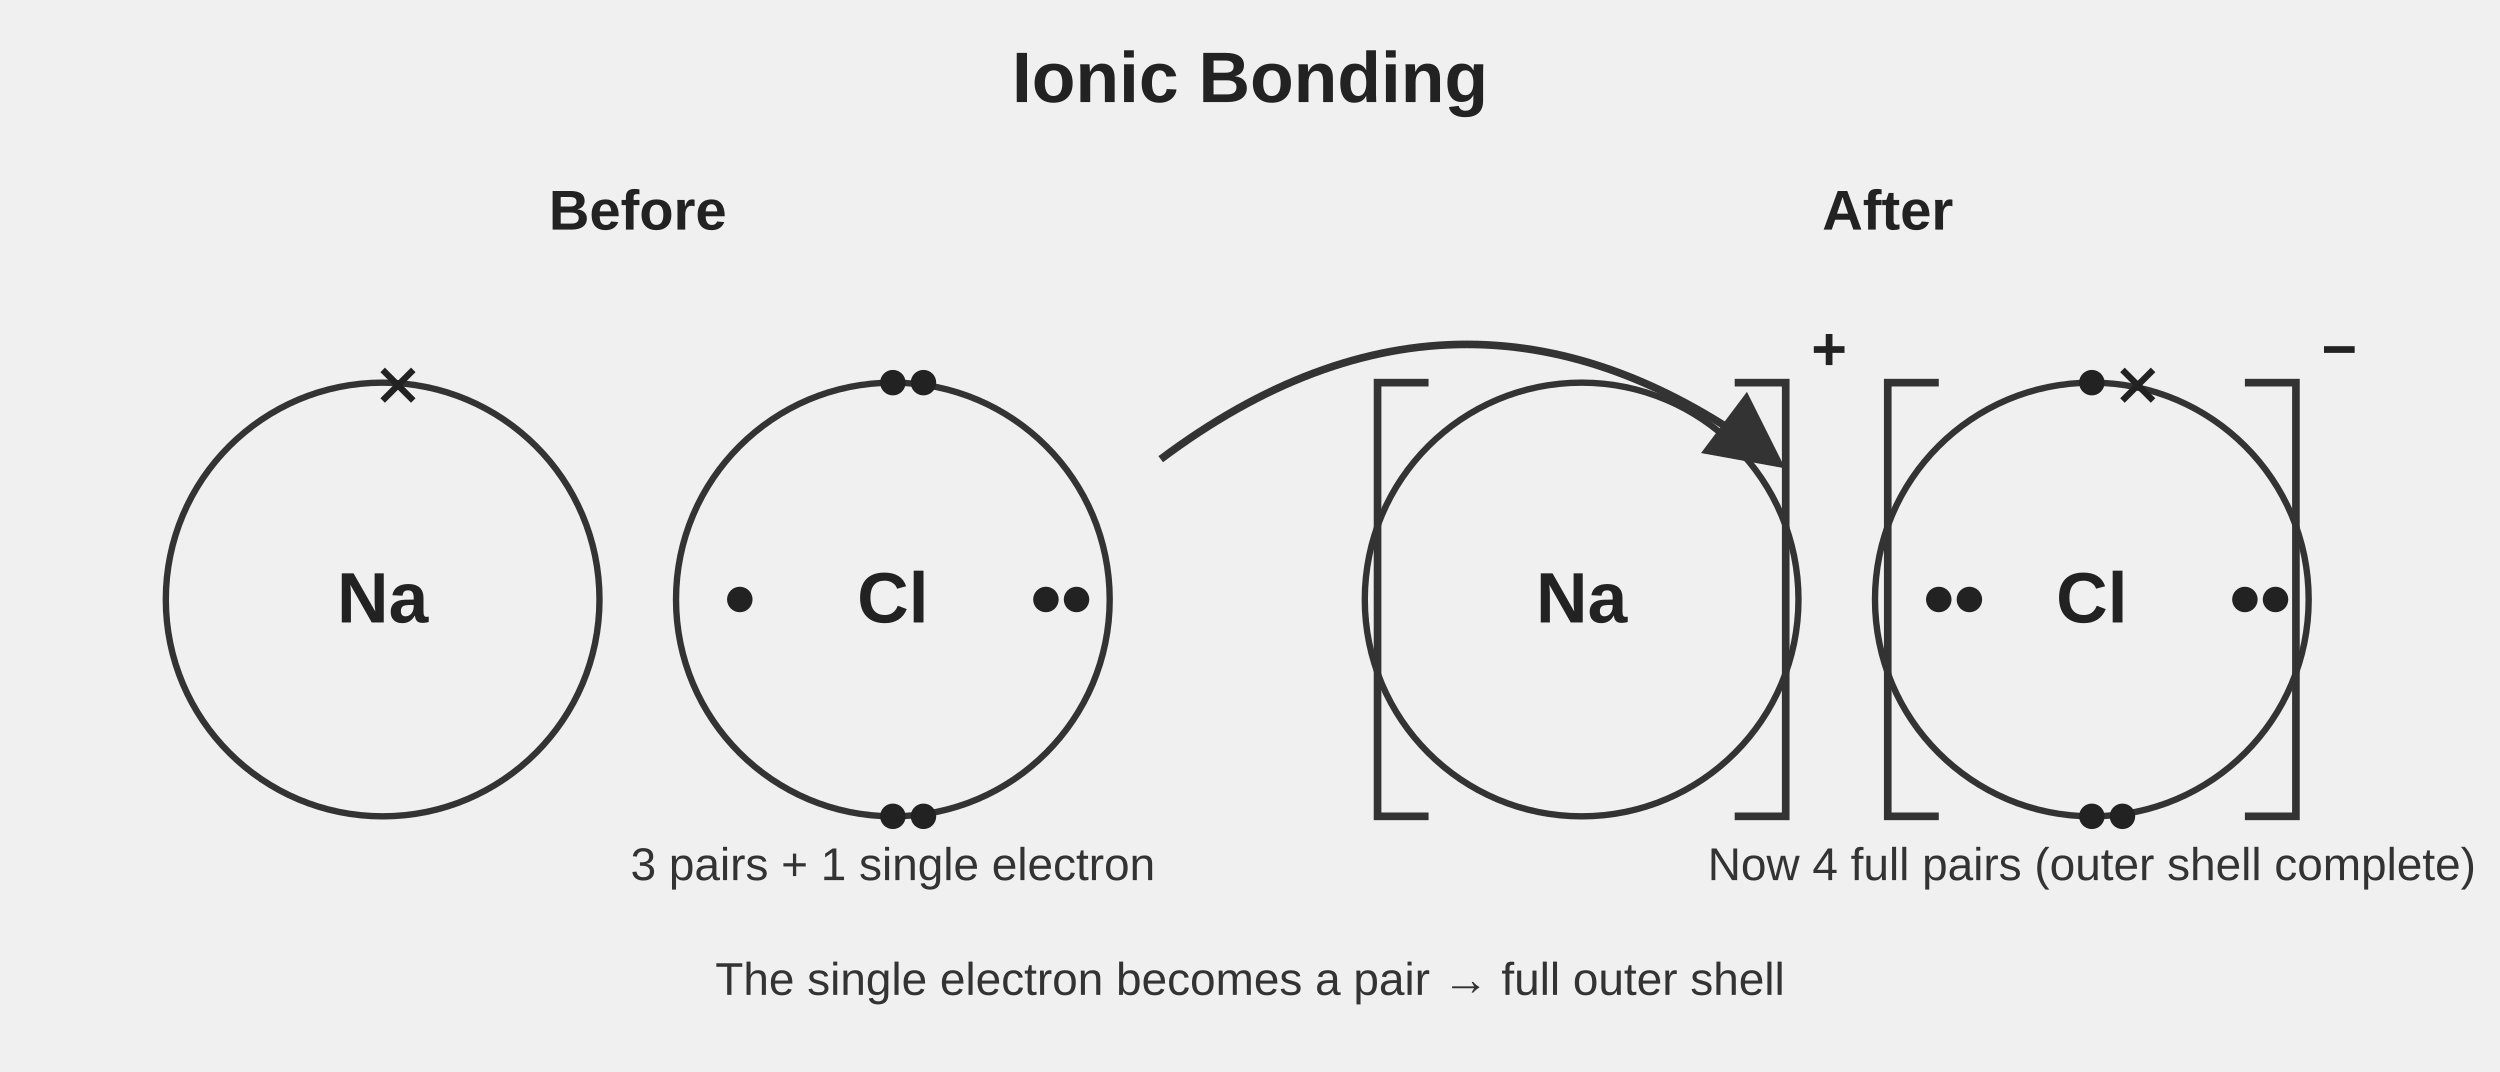
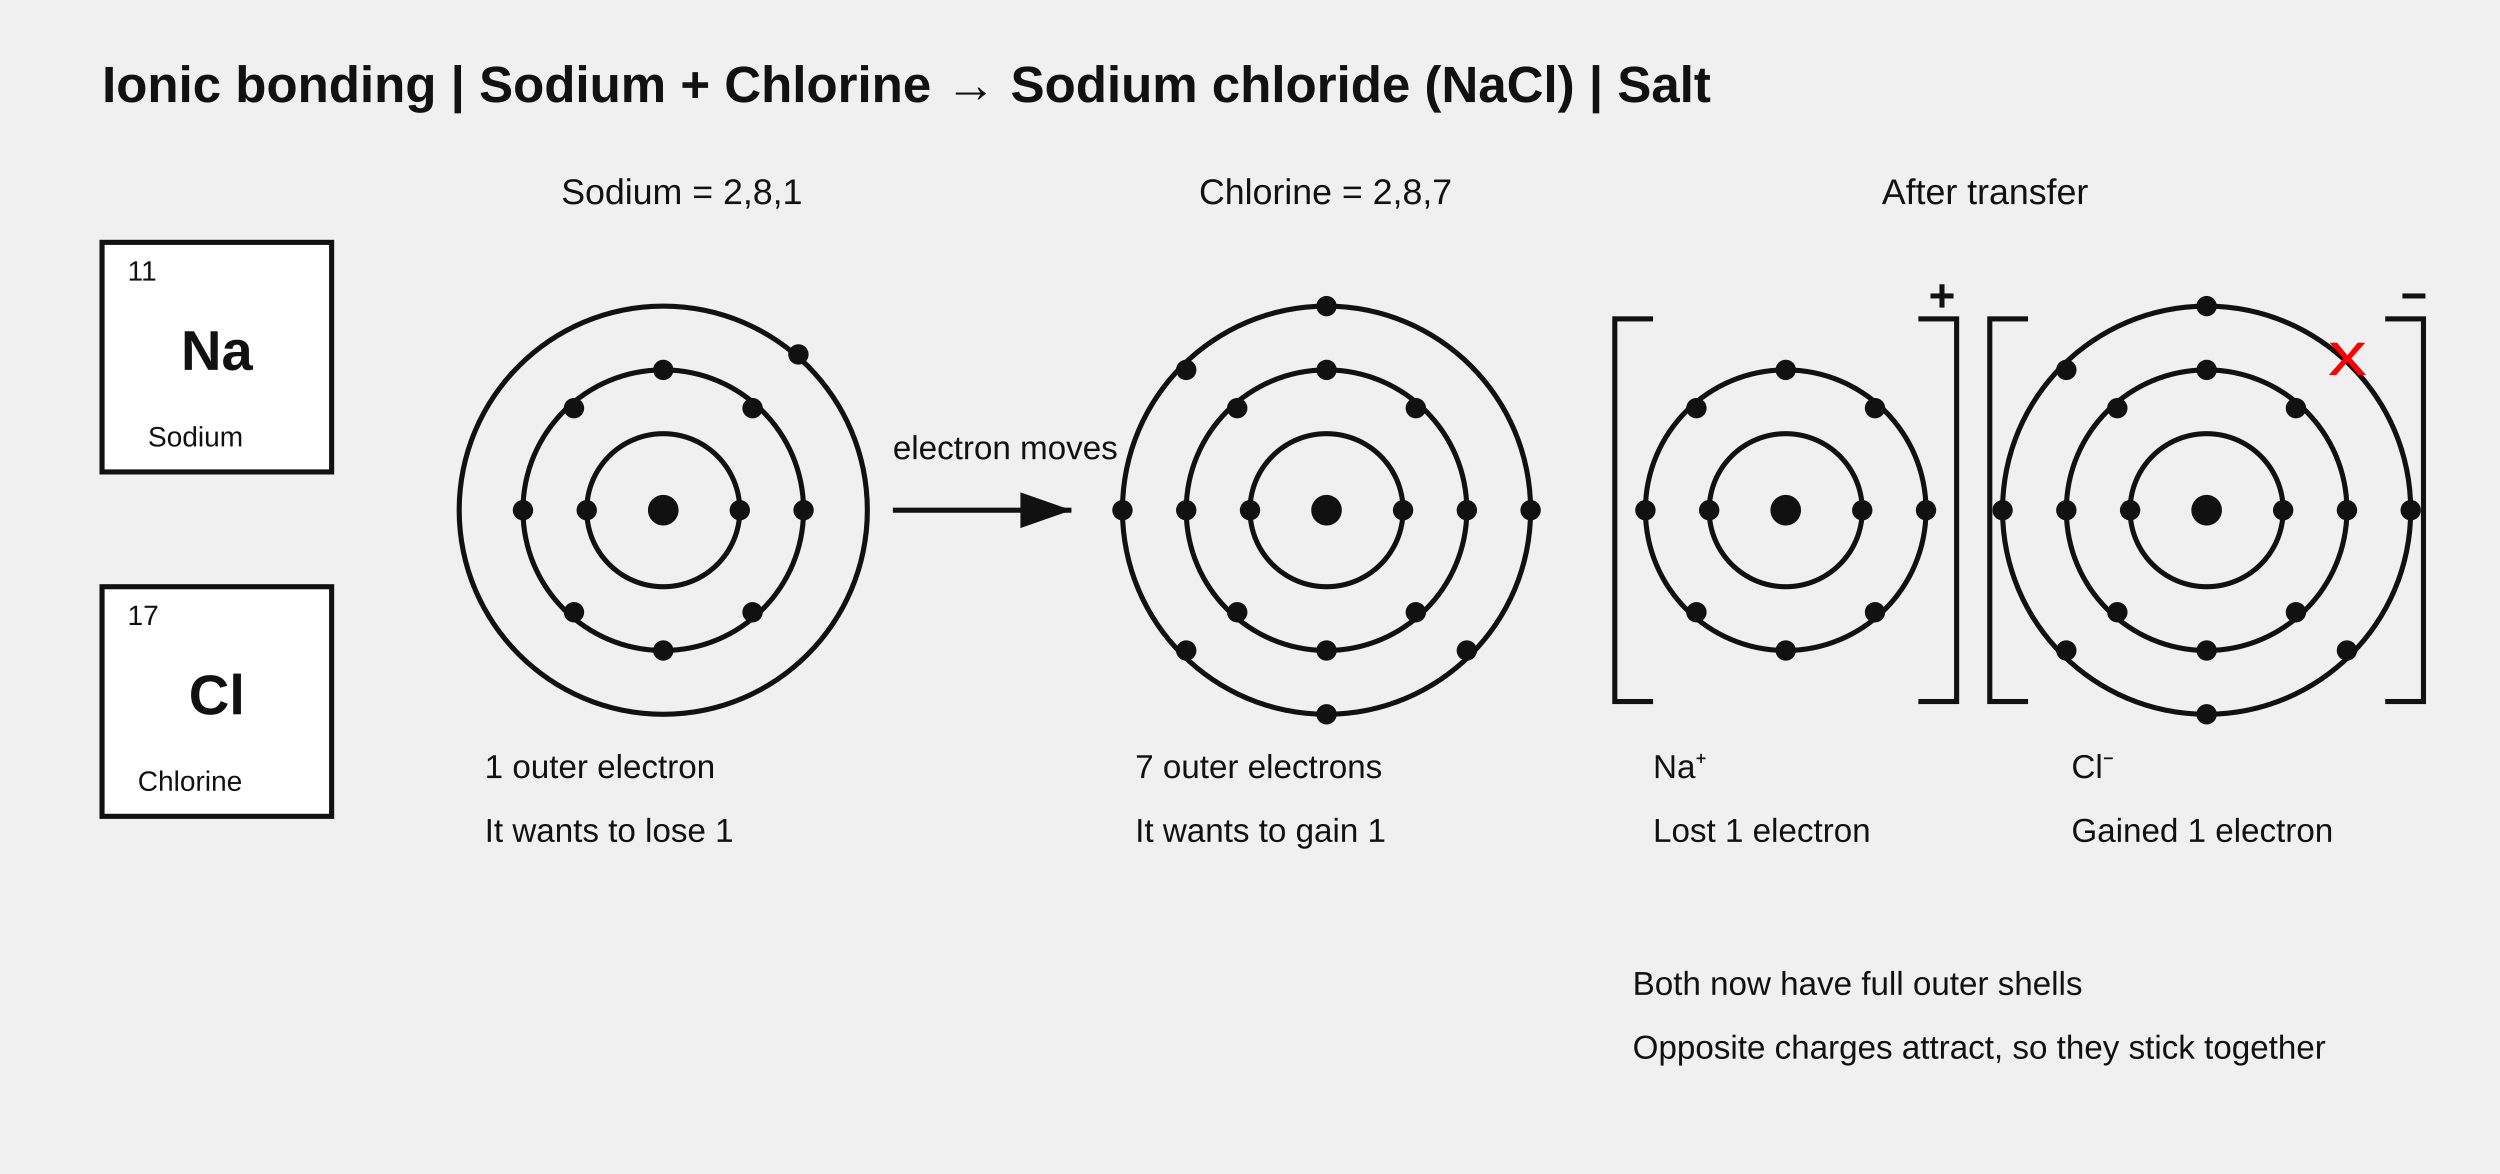
- <svg xmlns="http://www.w3.org/2000/svg" width="980" height="420" viewBox="0 0 980 420">
-   <style>
-     .title { font: bold 28px Arial, sans-serif; fill: #222; }
-     .heading { font: bold 22px Arial, sans-serif; fill: #222; }
-     .label { font: 20px Arial, sans-serif; fill: #222; }
-     .small { font: 18px Arial, sans-serif; fill: #333; }
-     .atom { fill: none; stroke: #333; stroke-width: 2.5; }
-     .bracket { fill: none; stroke: #333; stroke-width: 3; }
-     .arrow { stroke: #333; stroke-width: 3; fill: none; marker-end: url(#arrowhead); }
-     .dot { fill: #222; }
-     .cross { stroke: #222; stroke-width: 2.5; }
-     .symbol { font: bold 28px Arial, sans-serif; fill: #222; }
-     .charge { font: bold 24px Arial, sans-serif; fill: #222; }
+ <svg xmlns="http://www.w3.org/2000/svg" width="980" height="460" viewBox="0 0 980 460" version="1.1" id="svg1238">
+   <style id="style1023">
+     text { font-family: Arial, Helvetica, sans-serif; fill: #111; }
+     .title { font-size: 20px; font-weight: 700; }
+     .label { font-size: 14px; }
+     .small { font-size: 13px; }
+     .symbol { font-size: 22px; font-weight: 700; text-anchor: middle; }
+     .num { font-size: 11px; }
+     .name { font-size: 11px; }
+     .atom { stroke: #111; stroke-width: 2; fill: none; }
+     .nucleus { fill: #111; }
+     .electron { fill: #111; }
+     .cross { stroke: #c00; stroke-width: 2; }
+     .arrow { stroke: #111; stroke-width: 2; marker-end: url(#arrowhead); }
+     .bracket { fill: none; stroke: #111; stroke-width: 2; }
+     .charge { font-size: 18px; font-weight: 700; }
  </style>
-   <defs>
-     <marker id="arrowhead" markerWidth="10" markerHeight="10" refX="8" refY="5" orient="auto">
-       <polygon points="0,0 10,5 0,10" fill="#333" />
+   <defs id="defs1028">
+     <marker id="arrowhead" markerWidth="10" markerHeight="7" refX="10" refY="3.5" orient="auto">
+       <polygon points="0 0, 10 3.5, 0 7" fill="#111" id="polygon1025" />
    </marker>
  </defs>
-   <text x="490" y="40" text-anchor="middle" class="title">Ionic Bonding</text>
-   <text x="250" y="90" text-anchor="middle" class="heading">Before</text>
-   <circle cx="150" cy="235" r="85" class="atom" />
-   <text x="150" y="244" text-anchor="middle" class="symbol">Na</text>
-   <line x1="150" y1="145" x2="162" y2="157" class="cross" />
-   <line x1="162" y1="145" x2="150" y2="157" class="cross" />
-   <circle cx="350" cy="235" r="85" class="atom" />
-   <text x="350" y="244" text-anchor="middle" class="symbol">Cl</text>
-   <circle cx="350" cy="150" r="5" class="dot" />
-   <circle cx="362" cy="150" r="5" class="dot" />
-   <circle cx="410" cy="235" r="5" class="dot" />
-   <circle cx="422" cy="235" r="5" class="dot" />
-   <circle cx="350" cy="320" r="5" class="dot" />
-   <circle cx="362" cy="320" r="5" class="dot" />
-   <circle cx="290" cy="235" r="5" class="dot" />
-   <text x="350" y="345" text-anchor="middle" class="small">
-     3 pairs + 1 single electron
+   <text x="40" y="40" class="title" id="text1032">Ionic bonding | Sodium + Chlorine → Sodium chloride (NaCl) | Salt</text>
+   <rect x="40" y="95" width="90" height="90" stroke="#111" stroke-width="2" fill="white" id="rect1034" />
+   <text x="50" y="110" class="num" id="text1036">11</text>
+   <text x="85" y="145" class="symbol" id="text1038">Na</text>
+   <text x="58" y="175" class="name" id="text1040">Sodium</text>
+   <rect x="40" y="230" width="90" height="90" stroke="#111" stroke-width="2" fill="white" id="rect1042" />
+   <text x="50" y="245" class="num" id="text1044">17</text>
+   <text x="85" y="280" class="symbol" id="text1046">Cl</text>
+   <text x="54" y="310" class="name" id="text1048">Chlorine</text>
+   <text x="220" y="80" class="label" id="text1050">Sodium = 2,8,1</text>
+   <circle cx="260" cy="200" r="6" class="nucleus" id="circle1052" />
+   <circle cx="260" cy="200" r="30" class="atom" id="circle1054" />
+   <circle cx="260" cy="200" r="55" class="atom" id="circle1056" />
+   <circle cx="260" cy="200" r="80" class="atom" id="circle1058" />
+   <circle cx="290" cy="200" r="4" class="electron" id="circle1060" />
+   <circle cx="230" cy="200" r="4" class="electron" id="circle1062" />
+   <circle cx="315" cy="200" r="4" class="electron" id="circle1064" />
+   <circle cx="295" cy="240" r="4" class="electron" id="circle1066" />
+   <circle cx="260" cy="255" r="4" class="electron" id="circle1068" />
+   <circle cx="225" cy="240" r="4" class="electron" id="circle1070" />
+   <circle cx="205" cy="200" r="4" class="electron" id="circle1072" />
+   <circle cx="225" cy="160" r="4" class="electron" id="circle1074" />
+   <circle cx="260" cy="145" r="4" class="electron" id="circle1076" />
+   <circle cx="295" cy="160" r="4" class="electron" id="circle1078" />
+   <circle cx="312.979" cy="138.943" r="4" class="electron" id="circle1080" />
+   <text x="190" y="305" class="small" id="text1082">1 outer electron</text>
+   <text x="190" y="330" class="small" id="text1084">It wants to lose 1</text>
+   <text x="470" y="80" class="label" id="text1086">Chlorine = 2,8,7</text>
+   <circle cx="520" cy="200" r="6" class="nucleus" id="circle1088" />
+   <circle cx="520" cy="200" r="30" class="atom" id="circle1090" />
+   <circle cx="520" cy="200" r="55" class="atom" id="circle1092" />
+   <circle cx="520" cy="200" r="80" class="atom" id="circle1094" />
+   <circle cx="550" cy="200" r="4" class="electron" id="circle1096" />
+   <circle cx="490" cy="200" r="4" class="electron" id="circle1098" />
+   <circle cx="575" cy="200" r="4" class="electron" id="circle1100" />
+   <circle cx="555" cy="240" r="4" class="electron" id="circle1102" />
+   <circle cx="520" cy="255" r="4" class="electron" id="circle1104" />
+   <circle cx="485" cy="240" r="4" class="electron" id="circle1106" />
+   <circle cx="465" cy="200" r="4" class="electron" id="circle1108" />
+   <circle cx="485" cy="160" r="4" class="electron" id="circle1110" />
+   <circle cx="520" cy="145" r="4" class="electron" id="circle1112" />
+   <circle cx="555" cy="160" r="4" class="electron" id="circle1114" />
+   <circle cx="600" cy="200" r="4" class="electron" id="circle1116" />
+   <circle cx="575" cy="255" r="4" class="electron" id="circle1118" />
+   <circle cx="520" cy="280" r="4" class="electron" id="circle1120" />
+   <circle cx="465" cy="255" r="4" class="electron" id="circle1122" />
+   <circle cx="440" cy="200" r="4" class="electron" id="circle1124" />
+   <circle cx="465" cy="145" r="4" class="electron" id="circle1126" />
+   <circle cx="520" cy="120" r="4" class="electron" id="circle1128" />
+   <text x="445" y="305" class="small" id="text1134">7 outer electrons</text>
+   <text x="445" y="330" class="small" id="text1136">It wants to gain 1</text>
+   <line x1="350" y1="200" x2="420" y2="200" class="arrow" id="line1138" />
+   <text x="350" y="180" class="small" id="text1140">electron moves</text>
+   <text x="737.688" y="80" class="label" id="text1142">After transfer</text>
+   <path d="m 648,125 h -15 v 150 h 15" class="bracket" id="path1144" />
+   <path d="m 752,125 h 15 v 150 h -15" class="bracket" id="path1146" />
+   <circle cx="700" cy="200" r="6" class="nucleus" id="circle1148" />
+   <circle cx="700" cy="200" r="30" class="atom" id="circle1150" />
+   <circle cx="700" cy="200" r="55" class="atom" id="circle1152" />
+   <circle cx="730" cy="200" r="4" class="electron" id="circle1154" />
+   <circle cx="670" cy="200" r="4" class="electron" id="circle1156" />
+   <circle cx="755" cy="200" r="4" class="electron" id="circle1158" />
+   <circle cx="735" cy="240" r="4" class="electron" id="circle1160" />
+   <circle cx="700" cy="255" r="4" class="electron" id="circle1162" />
+   <circle cx="665" cy="240" r="4" class="electron" id="circle1164" />
+   <circle cx="645" cy="200" r="4" class="electron" id="circle1166" />
+   <circle cx="665" cy="160" r="4" class="electron" id="circle1168" />
+   <circle cx="700" cy="145" r="4" class="electron" id="circle1170" />
+   <circle cx="735" cy="160" r="4" class="electron" id="circle1172" />
+   <text x="756" y="122" class="charge" id="text1174">+</text>
+   <text x="648" y="305" class="small" id="text1176">Na⁺</text>
+   <text x="648" y="330" class="small" id="text1178">Lost 1 electron</text>
+   <path d="m 795,125 h -15 v 150 h 15" class="bracket" id="path1180" />
+   <path d="m 935,125 h 15 v 150 h -15" class="bracket" id="path1182" />
+   <circle cx="865" cy="200" r="6" class="nucleus" id="circle1184" />
+   <circle cx="865" cy="200" r="30" class="atom" id="circle1186" />
+   <circle cx="865" cy="200" r="55" class="atom" id="circle1188" />
+   <circle cx="865" cy="200" r="80" class="atom" id="circle1190" />
+   <circle cx="895" cy="200" r="4" class="electron" id="circle1192" />
+   <circle cx="835" cy="200" r="4" class="electron" id="circle1194" />
+   <circle cx="920" cy="200" r="4" class="electron" id="circle1196" />
+   <circle cx="900" cy="240" r="4" class="electron" id="circle1198" />
+   <circle cx="865" cy="255" r="4" class="electron" id="circle1200" />
+   <circle cx="830" cy="240" r="4" class="electron" id="circle1202" />
+   <circle cx="810" cy="200" r="4" class="electron" id="circle1204" />
+   <circle cx="830" cy="160" r="4" class="electron" id="circle1206" />
+   <circle cx="865" cy="145" r="4" class="electron" id="circle1208" />
+   <circle cx="900" cy="160" r="4" class="electron" id="circle1210" />
+   <circle cx="945" cy="200" r="4" class="electron" id="circle1212" />
+   <circle cx="920" cy="255" r="4" class="electron" id="circle1214" />
+   <circle cx="865" cy="280" r="4" class="electron" id="circle1216" />
+   <circle cx="810" cy="255" r="4" class="electron" id="circle1218" />
+   <circle cx="785" cy="200" r="4" class="electron" id="circle1220" />
+   <circle cx="810" cy="145" r="4" class="electron" id="circle1222" />
+   <circle cx="865" cy="120" r="4" class="electron" id="circle1224" />
+   <text x="941" y="122" class="charge" id="text1228">−</text>
+   <text x="812" y="305" class="small" id="text1230">Cl⁻</text>
+   <text x="812" y="330" class="small" id="text1232">Gained 1 electron</text>
+   <text x="640" y="390" class="small" id="text1234">Both now have full outer shells</text>
+   <text x="640" y="415" class="small" id="text1236">Opposite charges attract, so they stick together</text>
+   <text xml:space="preserve" style="fill:#ff0000" x="607.758" y="105.897" id="text1244">
+     <tspan id="tspan1242" x="607.758" y="105.897" />
  </text>
-   <path d="M455 180 C535 120, 615 120, 695 180" class="arrow" />
-   <text x="740" y="90" text-anchor="middle" class="heading">After</text>
-   <path d="M560 150 L540 150 L540 320 L560 320" class="bracket" />
-   <path d="M680 150 L700 150 L700 320 L680 320" class="bracket" />
-   <circle cx="620" cy="235" r="85" class="atom" />
-   <text x="620" y="244" text-anchor="middle" class="symbol">Na</text>
-   <text x="710" y="145" class="charge">+</text>
-   <path d="M760 150 L740 150 L740 320 L760 320" class="bracket" />
-   <path d="M880 150 L900 150 L900 320 L880 320" class="bracket" />
-   <circle cx="820" cy="235" r="85" class="atom" />
-   <text x="820" y="244" text-anchor="middle" class="symbol">Cl</text>
-   <text x="910" y="145" class="charge">−</text>
-   <circle cx="820" cy="150" r="5" class="dot" />
-   <line x1="832" y1="145" x2="844" y2="157" class="cross" />
-   <line x1="844" y1="145" x2="832" y2="157" class="cross" />
-   <circle cx="880" cy="235" r="5" class="dot" />
-   <circle cx="892" cy="235" r="5" class="dot" />
-   <circle cx="820" cy="320" r="5" class="dot" />
-   <circle cx="832" cy="320" r="5" class="dot" />
-   <circle cx="760" cy="235" r="5" class="dot" />
-   <circle cx="772" cy="235" r="5" class="dot" />
-   <text x="820" y="345" text-anchor="middle" class="small">
-     Now 4 full pairs (outer shell complete)
+   <text xml:space="preserve" style="font-size:27.131px;fill:#ff0000;stroke-width:2.261" x="808.068" y="166.043" id="text1248" transform="scale(1.129309,0.8854975)">
+     <tspan id="tspan1246" x="808.068" y="166.043" style="stroke-width:2.261">x</tspan>
  </text>
-   <text x="490" y="390" text-anchor="middle" class="small">
-     The single electron becomes a pair → full outer shell
-   </text>
+   <path style="fill:none;fill-rule:evenodd;stroke:#000000;stroke-width:1px;stroke-linecap:butt;stroke-linejoin:miter;stroke-opacity:1" d="m 312.979,138.943 v 0" id="path1412" />
</svg>
